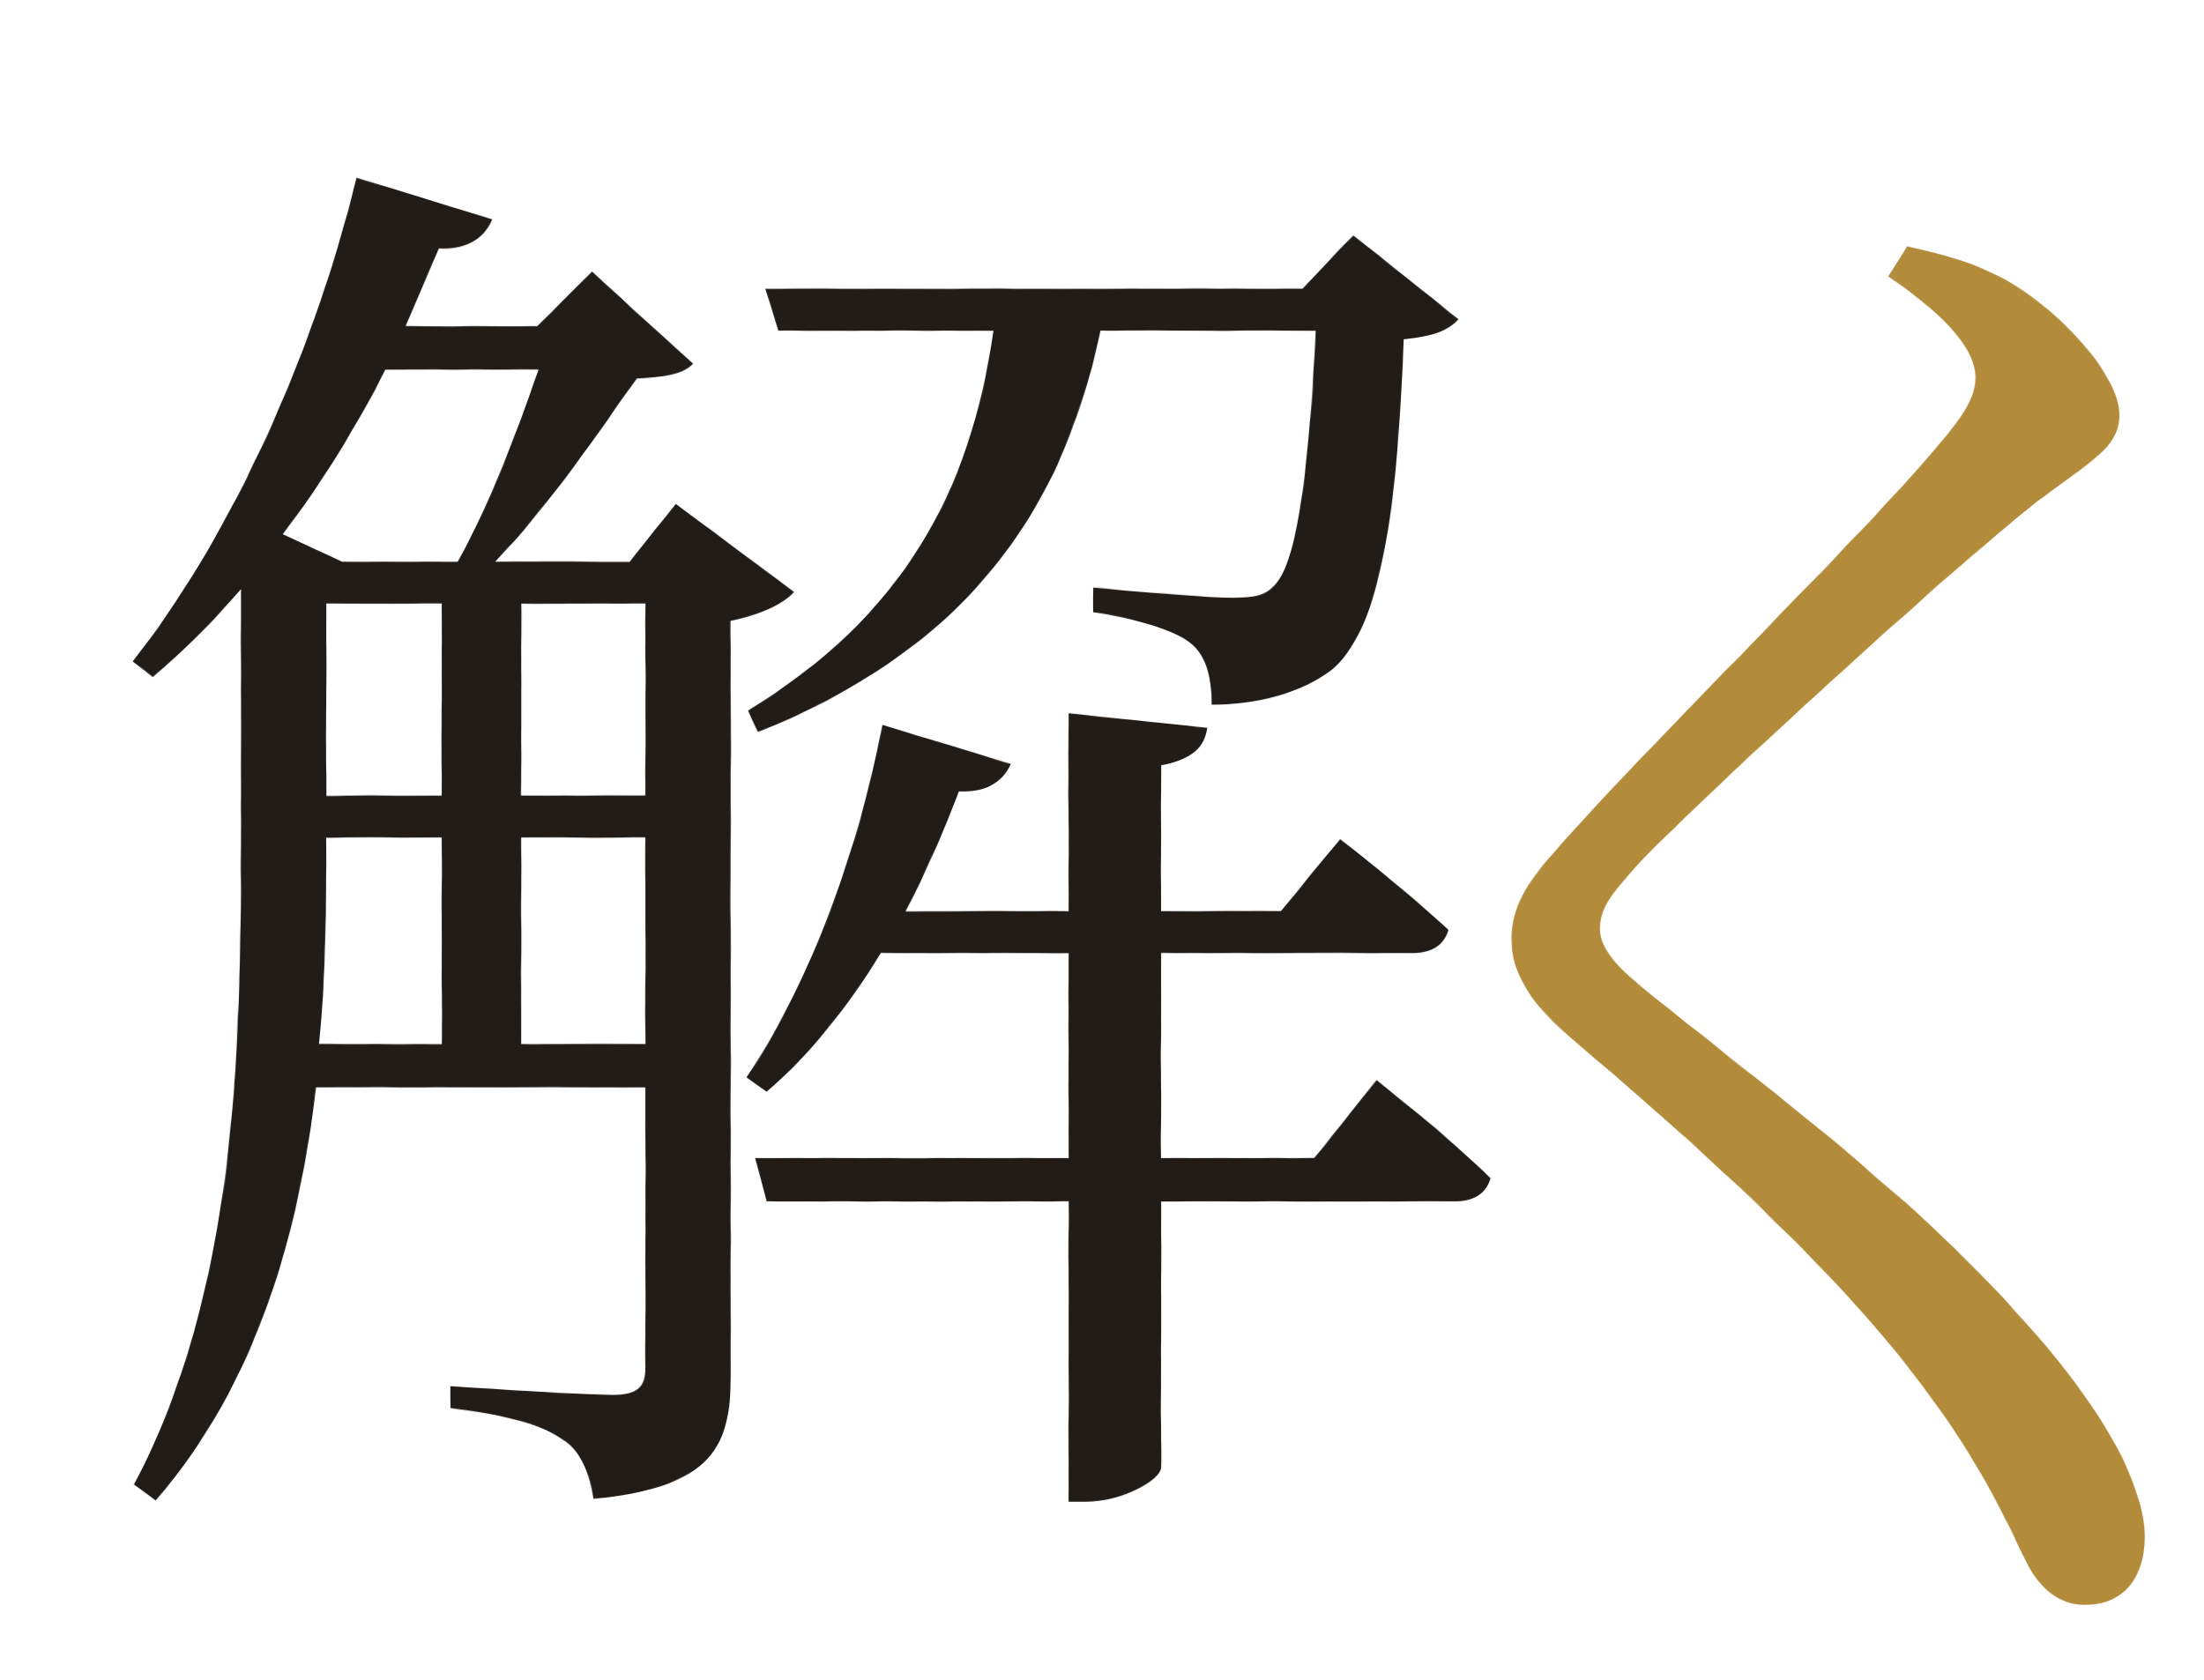
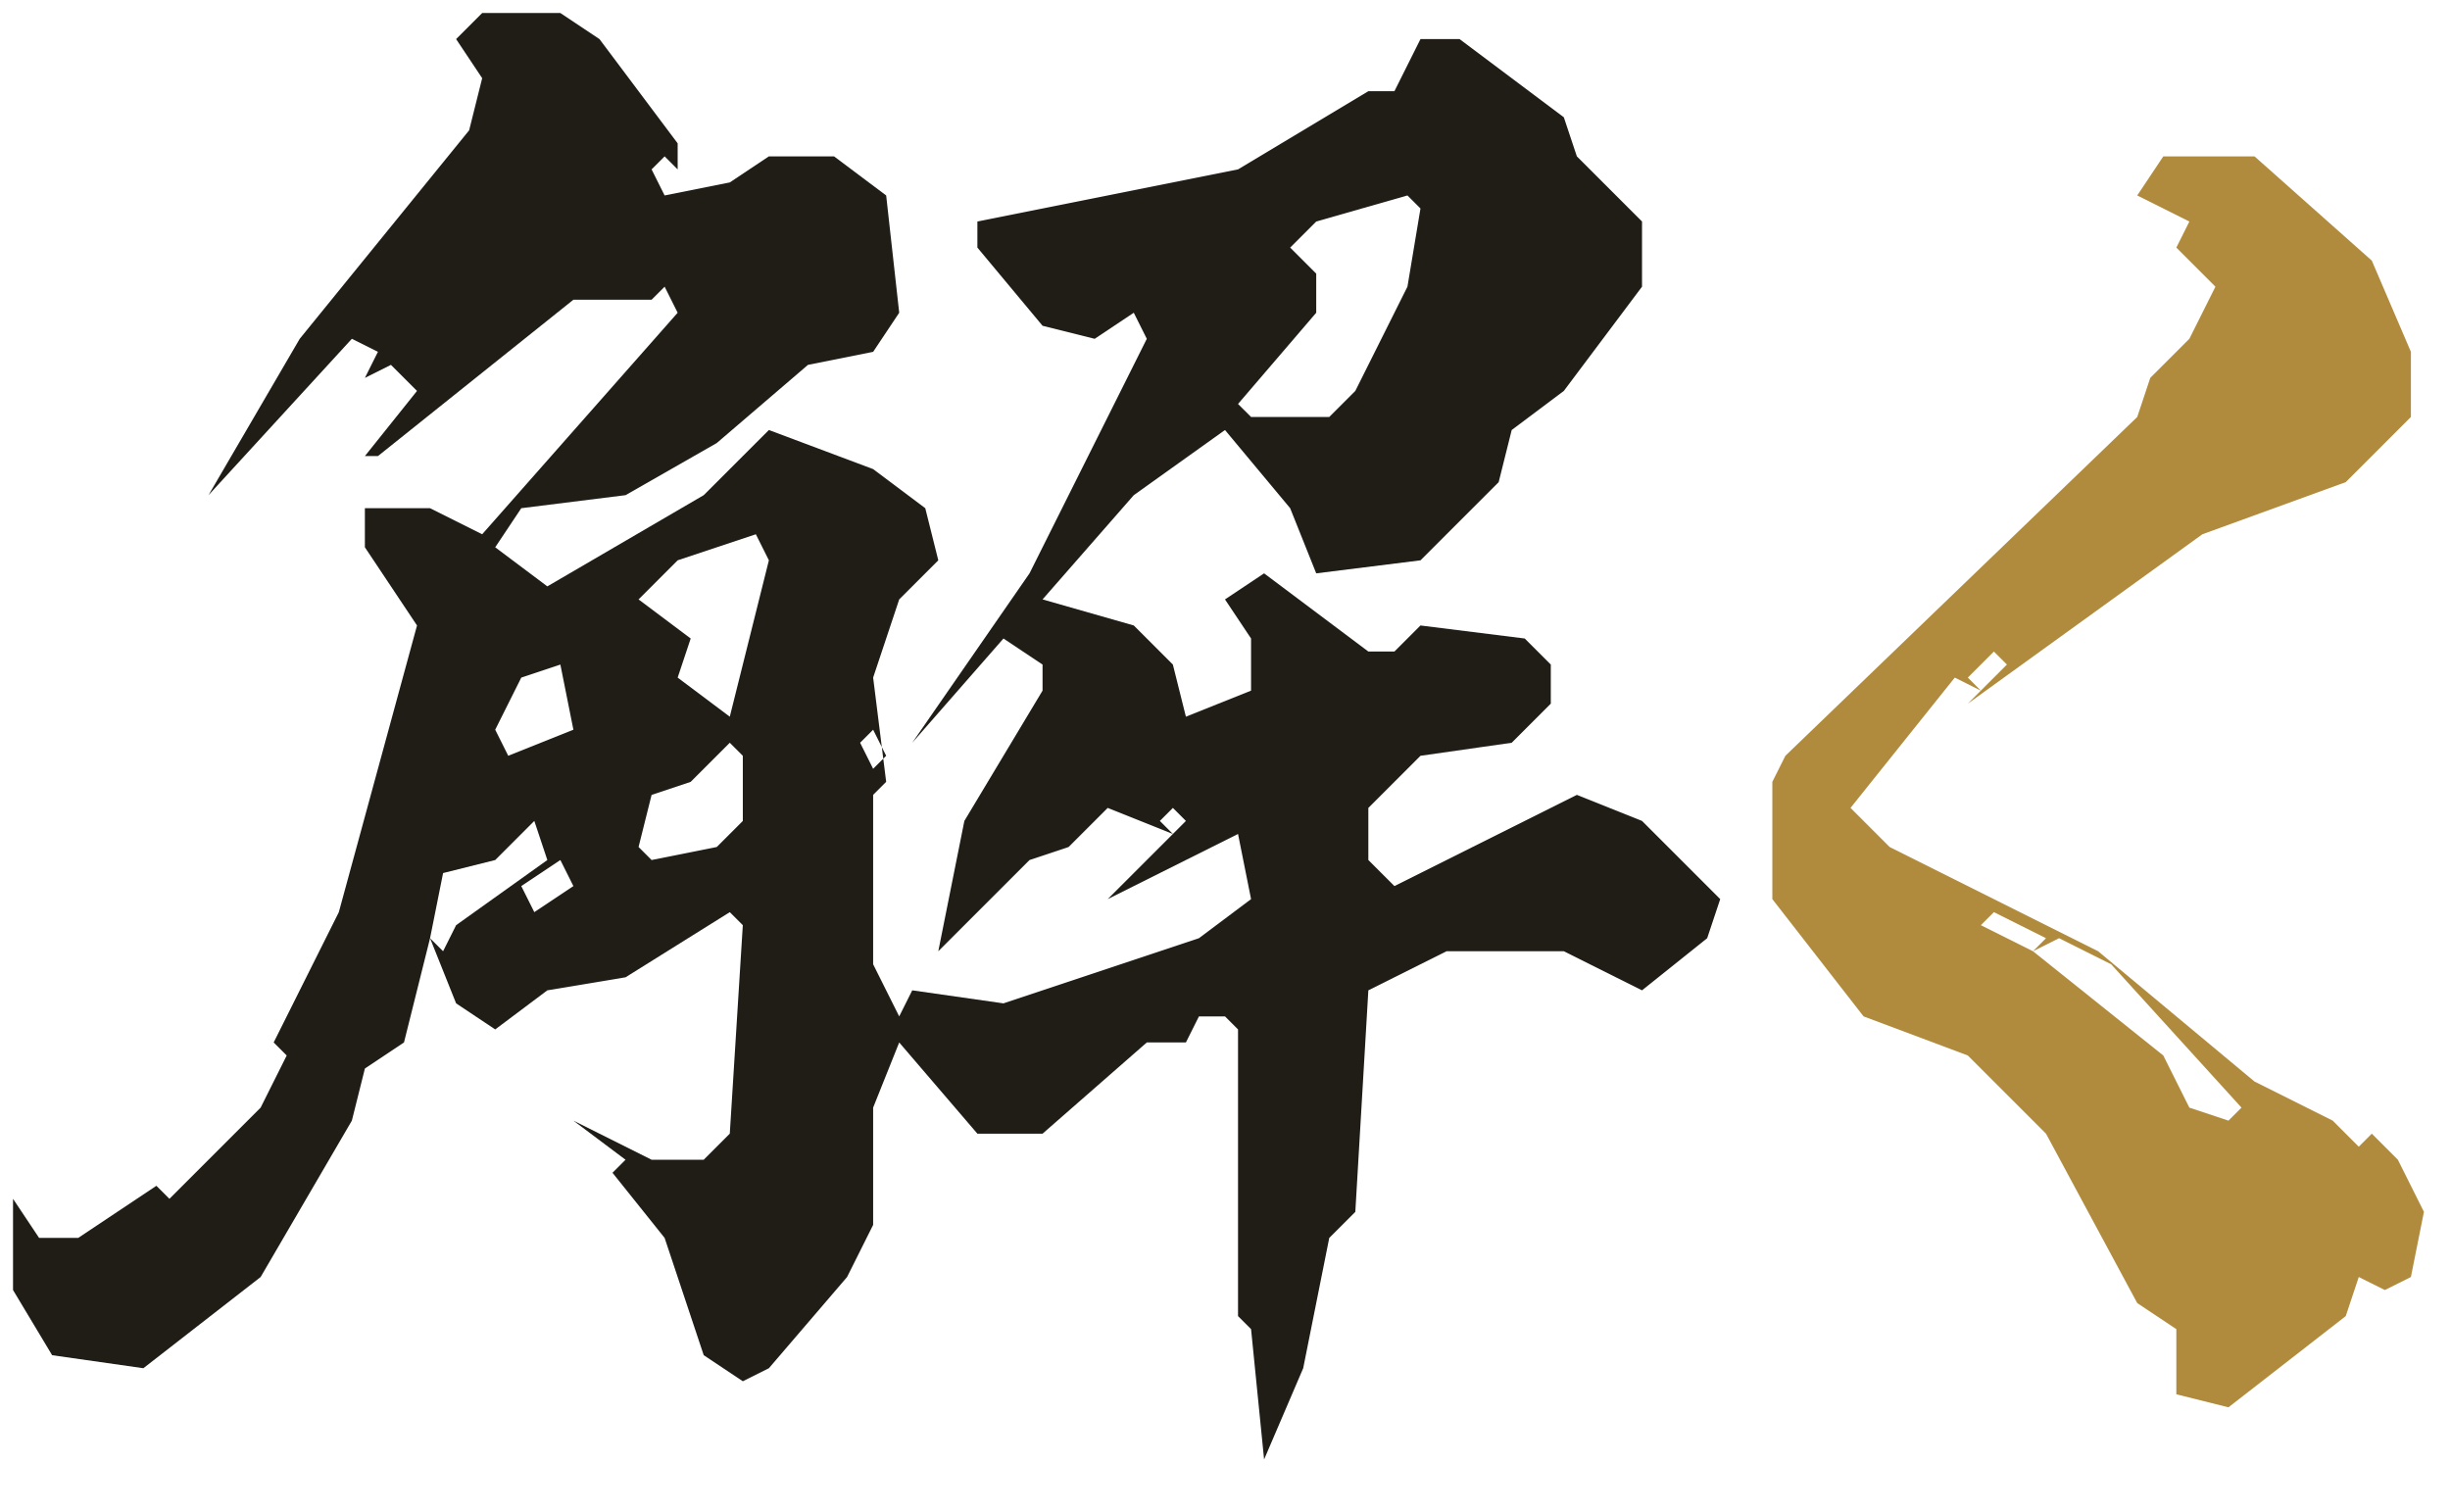
- <svg xmlns="http://www.w3.org/2000/svg" width="206" height="157" viewBox="0 0 206 157" role="img" aria-label="解く">
-   <defs>
-     <filter id="soft-brush" x="-3%" y="-3%" width="106%" height="106%">
-       <feTurbulence type="fractalNoise" baseFrequency=".037" numOctaves="2" seed="3" result="grain" />
-       <feDisplacementMap in="SourceGraphic" in2="grain" scale=".65" xChannelSelector="R" yChannelSelector="G" />
-     </filter>
-   </defs>
-   <g transform="translate(7 130) scale(.135 -.135)" fill="#211c17" filter="url(#soft-brush)">
-     <path d="M321 707C307 666 286 611 265 574H185L144 593C170 627 194 666 215 707ZM195 840C163 708 102 583 40 505L54 494C75 512 95 532 115 555V377C115 230 111 68 41 -65L56 -76C127 6 155 110 167 210H395V17C395 3 390 -3 372 -3C352 -3 260 3 260 3V-12C300 -17 324 -24 338 -34C351 -42 356 -58 359 -75C443 -67 454 -37 454 10V533C474 537 491 545 498 553L416 614L384 574H291C327 611 365 667 389 701C408 702 420 703 428 711L358 775L320 737H229L252 791C273 790 285 800 289 811ZM174 545H254V412H174ZM174 383H254V240H169C174 289 174 336 174 378ZM395 545V412H309V545ZM395 383V240H309V383ZM478 763 487 734H636C620 622 573 536 466 471L473 456C609 511 682 599 710 734H859C854 628 845 571 830 557C824 551 817 549 802 549C786 549 735 553 705 556V539C732 535 761 527 772 518C784 509 787 492 787 475C818 475 849 483 870 499C901 525 915 593 920 728C940 730 951 734 958 742L885 800L850 763ZM559 461C541 366 505 276 465 217L479 207C508 232 535 265 558 303H688V161H471L479 131H688V-77H700C724 -77 752 -62 752 -53V131H955C968 131 977 136 980 147C951 176 901 215 901 215L858 161H752V303H926C939 303 948 308 951 319C922 346 876 382 876 382L835 332H752V433C774 437 782 446 784 459L688 469V332H575C589 358 601 386 612 415C633 414 643 423 648 434Z" />
-   </g>
-   <g transform="translate(101 141) scale(.148 -.148)" fill="#b38c3b" filter="url(#soft-brush)">
-     <path d="M634 -61C659 -61 672 -44 672 -18C672 11 651 50 623 86C552 176 465 241 362 323C340 340 328 353 328 366C328 378 334 389 363 418C405 460 537 582 604 636C639 662 656 670 656 691C656 715 619 757 584 776C564 787 545 792 522 797L510 778C551 750 565 731 565 714C565 702 559 692 542 672C496 616 348 472 298 413C282 396 272 378 272 360C272 338 285 317 311 296C432 193 504 121 551 50C579 8 588 -17 599 -37C606 -50 618 -61 634 -61Z" />
-   </g>
+ <svg xmlns="http://www.w3.org/2000/svg" width="188" height="116" viewBox="0 0 188 116" role="img" aria-label="解く">
+   <path fill="#201c16" fill-rule="evenodd" d="M43,66 44,68 41,70 40,68ZM41,63 42,66 35,71 34,73 33,72 34,67 38,66ZM89,63 90,62 91,63 90,64ZM56,57 57,58 57,63 55,65 50,66 49,65 50,61 53,60ZM66,57 67,56 68,58 67,59ZM43,51 44,56 39,58 38,56 40,52ZM58,41 59,43 56,55 52,52 53,49 49,46 52,43ZM108,15 109,16 108,22 104,30 102,32 96,32 95,31 101,24 101,21 99,19 101,17ZM37,1 35,3 37,6 36,10 23,26 16,38 27,26 29,27 28,29 30,28 32,30 28,35 29,35 44,23 50,23 51,22 52,24 37,41 33,39 28,39 28,42 32,48 26,70 21,80 22,81 20,85 13,92 12,91 6,95 3,95 1,92 1,99 4,104 11,105 20,98 27,86 28,82 31,80 33,72 35,77 38,79 42,76 48,75 56,70 57,71 56,87 54,89 50,89 44,86 48,89 47,90 51,95 54,104 57,106 59,105 65,98 67,94 67,85 69,80 75,87 80,87 88,80 91,80 92,78 94,78 95,79 95,101 96,102 97,112 100,105 102,95 104,93 105,76 111,73 120,73 126,76 131,72 132,69 126,63 121,61 107,68 105,66 105,62 109,58 116,57 119,54 119,51 117,49 109,48 107,50 105,50 97,44 94,46 96,49 96,53 91,55 90,51 87,48 80,46 87,38 94,33 99,39 101,44 109,43 115,37 116,33 120,30 126,22 126,17 121,12 120,9 112,3 109,3 107,7 105,7 95,13 75,17 75,19 80,25 84,26 87,24 88,26 79,44 70,57 77,49 80,51 80,53 74,63 72,73 79,66 82,65 85,62 90,64 85,69 95,64 96,69 92,72 77,77 70,76 69,78 67,74 67,61 68,60 67,52 69,46 72,43 71,39 67,36 59,33 54,38 42,45 38,42 40,39 48,38 55,34 62,28 67,27 69,24 68,15 64,12 59,12 56,14 51,15 50,13 51,12 52,13 52,11 46,3 43,1Z" />
+   <path fill="#b18b3d" fill-rule="evenodd" d="M180,87 181,86 182,87 181,88ZM179,86 180,85 181,86 180,87ZM156,73 158,72 162,74 172,85 171,86 168,85 166,81ZM154,72 155,71 157,72 156,73ZM152,71 153,70 155,71 154,72ZM151,52 152,51 153,52 152,53ZM152,51 153,50 154,51 153,52ZM166,12 164,15 168,17 167,19 170,22 168,26 165,29 164,32 137,58 136,60 136,69 143,78 151,81 157,87 164,100 167,102 167,107 171,108 180,101 181,98 183,99 185,98 186,93 184,89 180,85 179,86 173,83 161,73 145,65 142,62 150,52 152,53 151,54 169,41 180,37 185,32 185,27 182,20 173,12Z" />
</svg>
